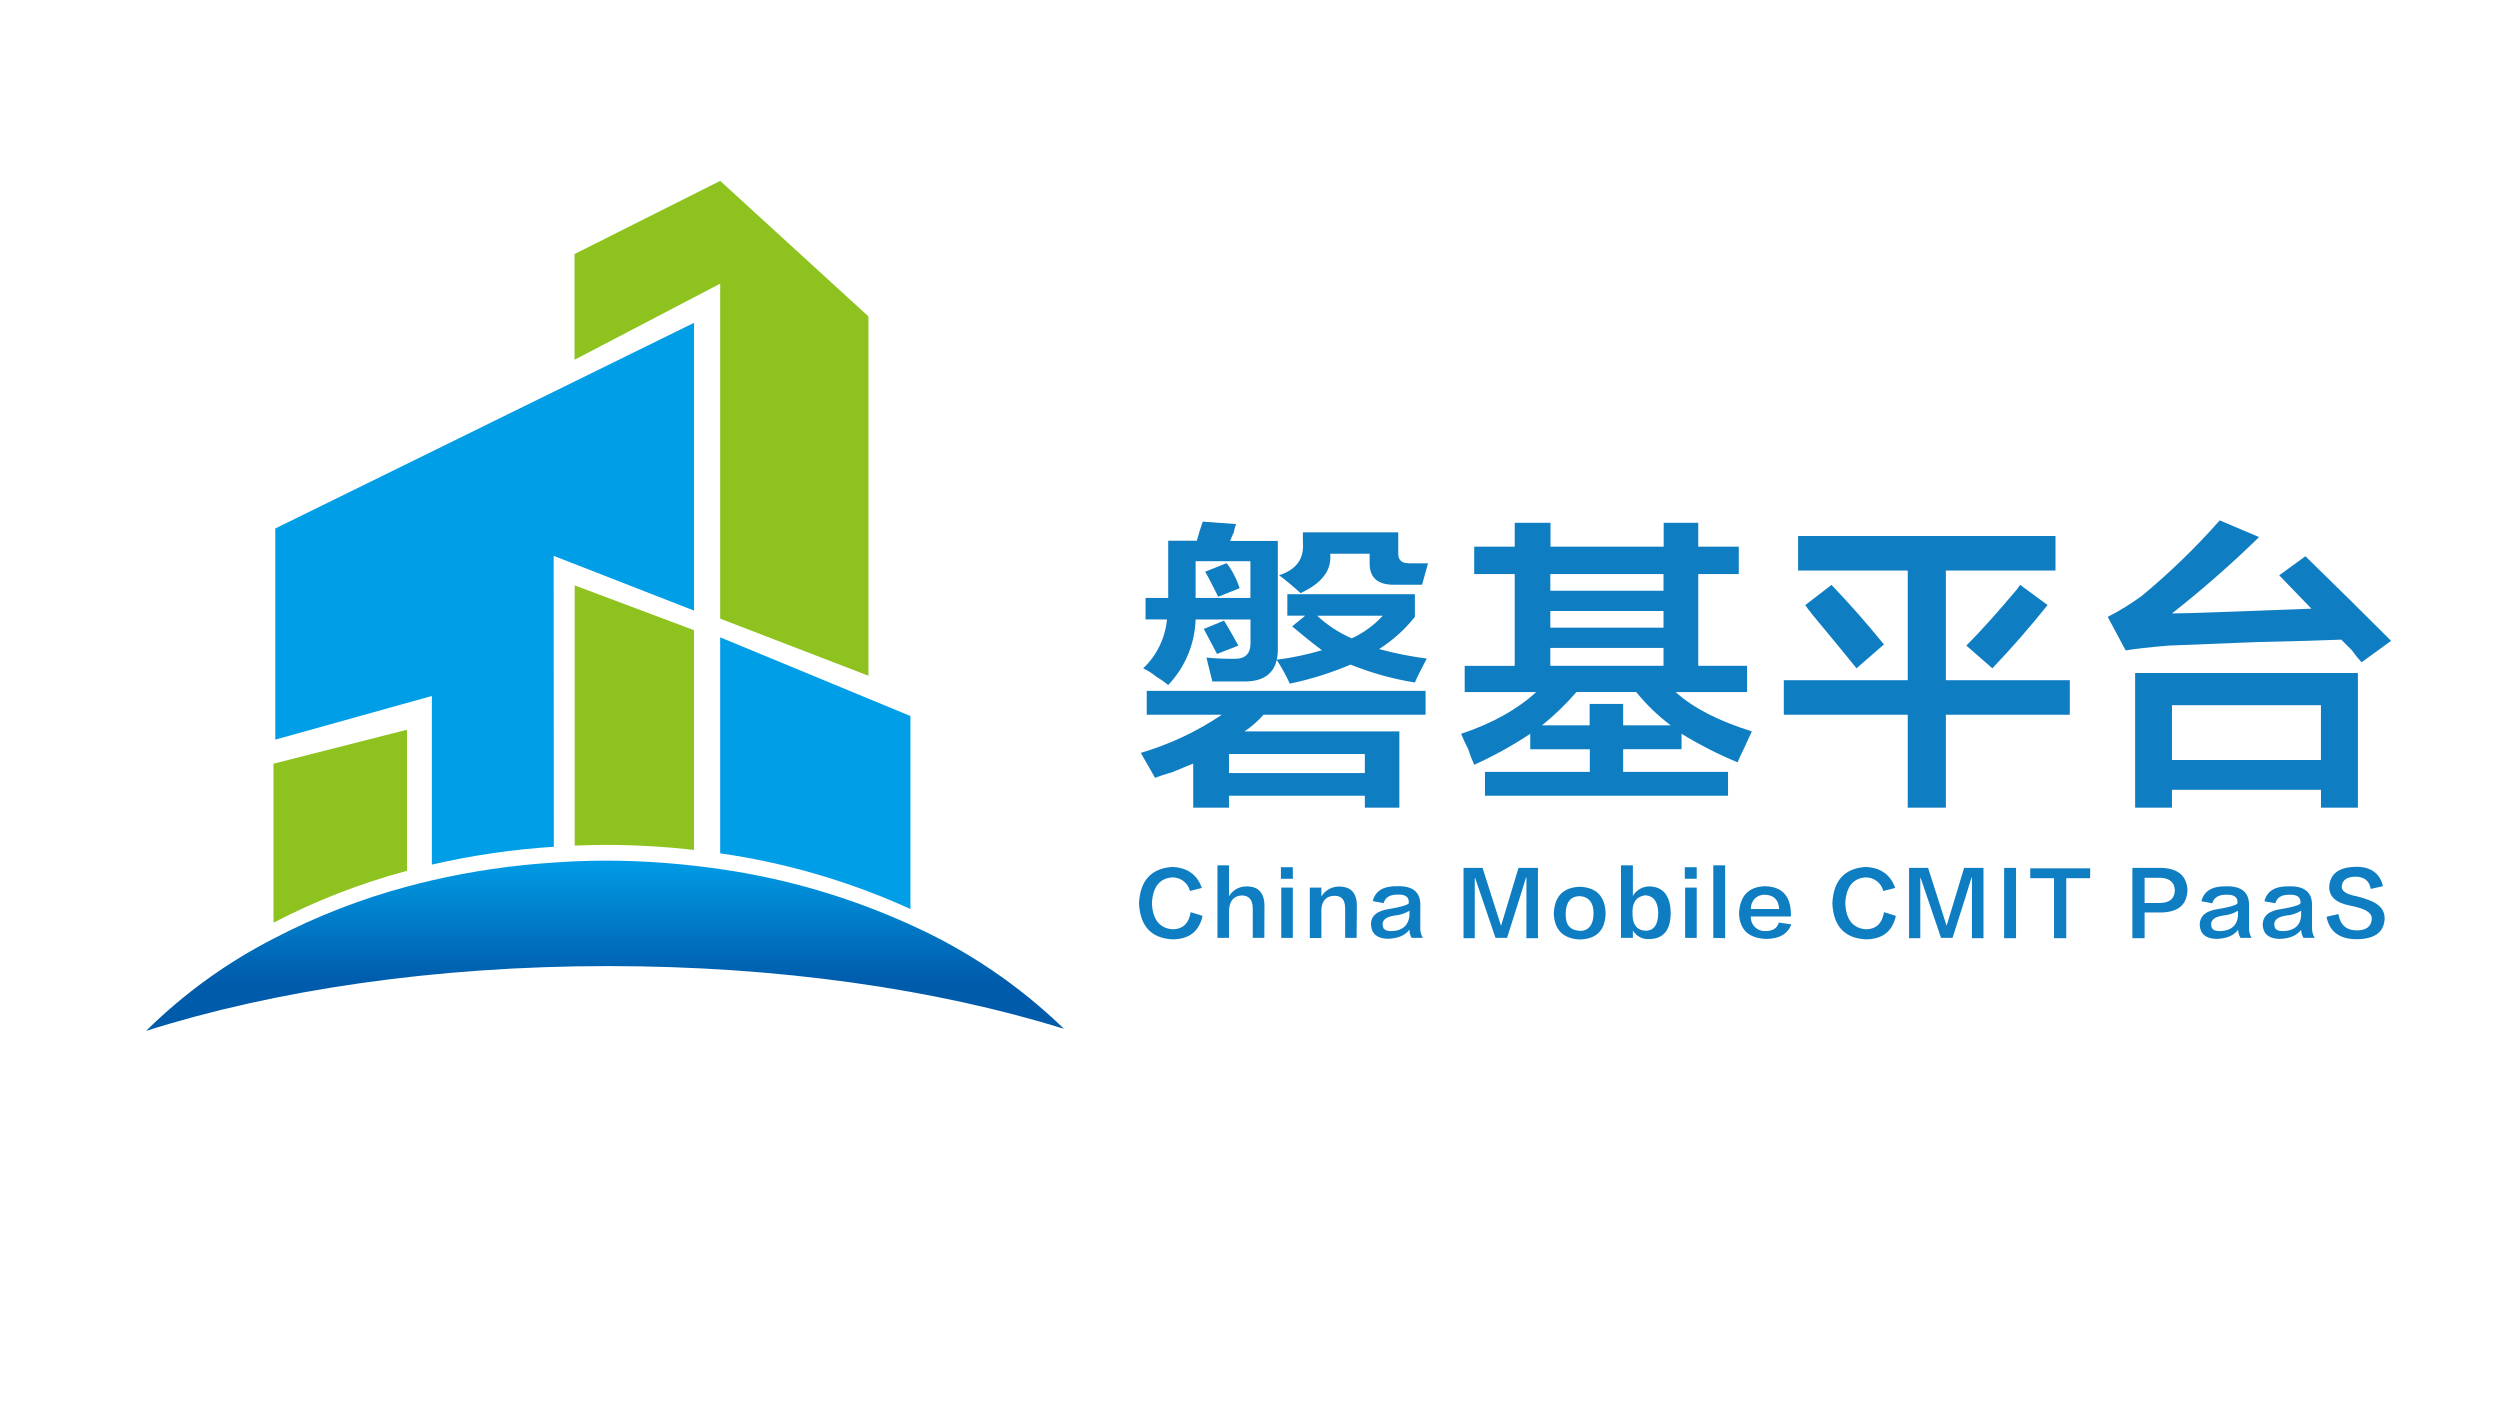
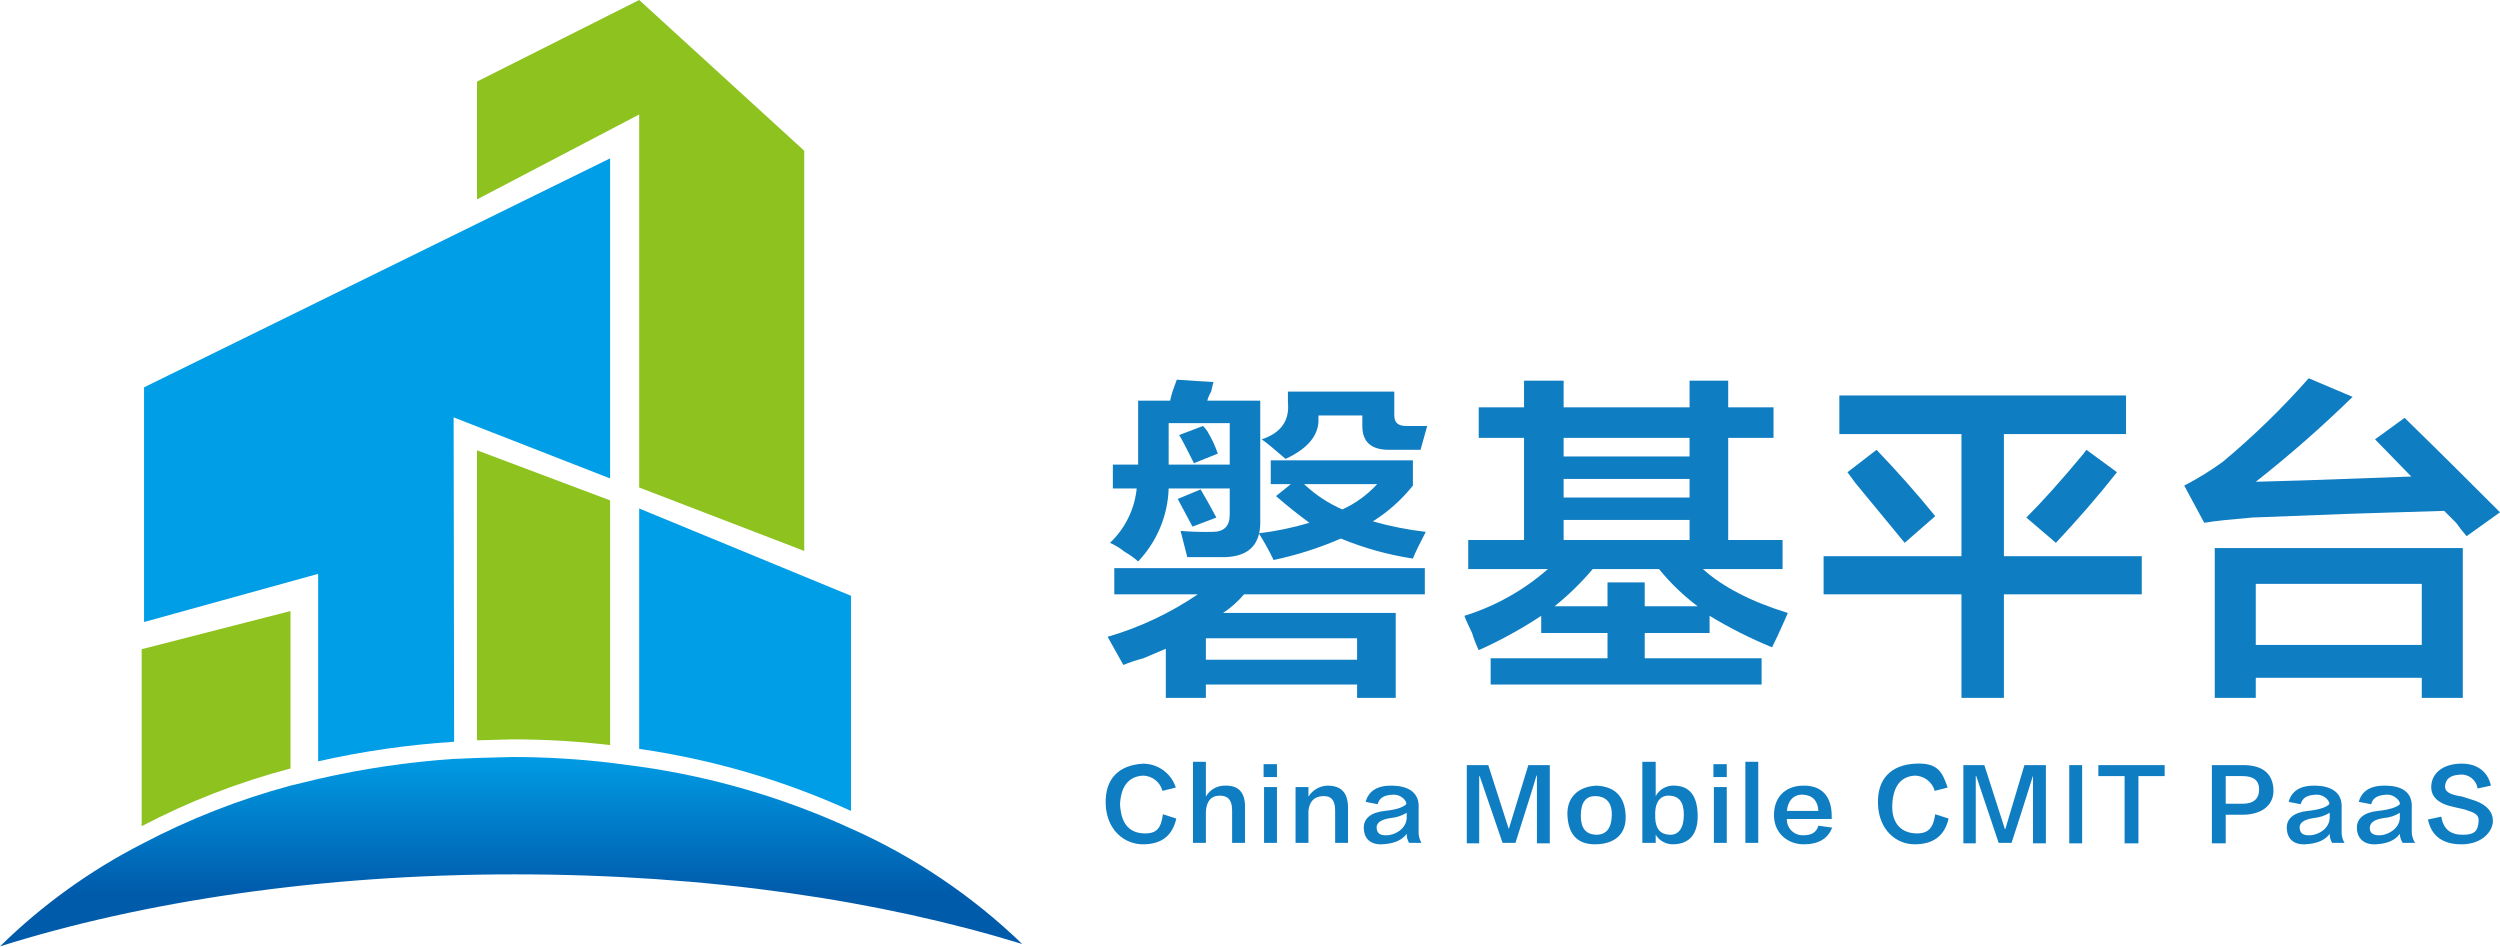
- <svg xmlns="http://www.w3.org/2000/svg" xmlns:xlink="http://www.w3.org/1999/xlink" id="图层_1" data-name="图层 1" viewBox="0 0 583.57 328.26">
+ <svg xmlns="http://www.w3.org/2000/svg" xmlns:xlink="http://www.w3.org/1999/xlink" viewBox="0 0 524.1 198.4">
  <defs>
-     <style>.cls-1{fill:url(#未命名的渐变_14);}.cls-2{fill:url(#未命名的渐变_14-2);}.cls-3{fill:url(#未命名的渐变_14-3);}.cls-4{fill:url(#未命名的渐变_6);}.cls-5{fill:url(#未命名的渐变_6-2);}.cls-6{fill:url(#未命名的渐变_4);}.cls-7{fill:#0f7dc1;}</style>
-     <linearGradient id="未命名的渐变_14" x1="168.41" y1="-12.92" x2="168.41" y2="43.97" gradientUnits="userSpaceOnUse">
+     <linearGradient id="a" x1="134.32" y1="254.42" x2="134.32" y2="197.53" gradientTransform="matrix(1, 0, 0, -1, 0, 199.28)" gradientUnits="userSpaceOnUse">
      <stop offset="0" stop-color="#0084cf" />
      <stop offset="1" stop-color="#8dc21f" />
    </linearGradient>
-     <linearGradient id="未命名的渐变_14-2" x1="79.44" y1="132.36" x2="79.44" y2="157.75" xlink:href="#未命名的渐变_14" />
-     <linearGradient id="未命名的渐变_14-3" x1="148.04" y1="95.6" x2="148.04" y2="128.08" xlink:href="#未命名的渐变_14" />
-     <linearGradient id="未命名的渐变_6" x1="113.09" y1="75.36" x2="113.09" y2="206.7" gradientUnits="userSpaceOnUse">
+     <linearGradient id="b" x1="79.42" y1="66.92" x2="79.42" y2="41.53" gradientTransform="matrix(1, 0, 0, -1, -34.1, 157.07)" xlink:href="#a" />
+     <linearGradient id="c" x1="148.07" y1="103.68" x2="148.07" y2="71.2" gradientTransform="matrix(1, 0, 0, -1, -34.1, 157.07)" xlink:href="#a" />
+     <linearGradient id="d" x1="113.13" y1="123.92" x2="113.13" y2="-7.42" gradientTransform="matrix(1, 0, 0, -1, -34.1, 157.07)" gradientUnits="userSpaceOnUse">
      <stop offset="0.1" stop-color="#009ee7" />
      <stop offset="0.24" stop-color="#009ee7" />
    </linearGradient>
-     <linearGradient id="未命名的渐变_6-2" x1="190.32" y1="148.77" x2="190.32" y2="214.02" xlink:href="#未命名的渐变_6" />
-     <linearGradient id="未命名的渐变_4" x1="141.23" y1="190.61" x2="141.23" y2="229.4" gradientUnits="userSpaceOnUse">
+     <linearGradient id="e" x1="190.32" y1="50.51" x2="190.32" y2="-14.74" xlink:href="#d" />
+     <linearGradient id="f" x1="141.23" y1="8.67" x2="141.23" y2="-30.12" gradientTransform="matrix(1, 0, 0, -1, -34.1, 157.07)" gradientUnits="userSpaceOnUse">
      <stop offset="0.24" stop-color="#009ee7" />
      <stop offset="1" stop-color="#005bab" />
    </linearGradient>
  </defs>
-   <polygon class="cls-1" points="168.11 42.22 134.11 59.3 134.11 83.98 168.11 66.21 168.11 144.41 202.72 157.74 202.72 73.86 168.11 42.22" />
-   <path class="cls-2" d="M95,170.34l-31.16,7.93v37.11A152.91,152.91,0,0,1,95,203.27Z" />
-   <path class="cls-3" d="M162,198.4V147.11l-27.85-10.46v60.73c2.44-.09,4.89-.16,7.36-.16A183.71,183.71,0,0,1,162,198.4Z" />
-   <path class="cls-4" d="M129.24,129.75,162,142.53V75.36l-97.74,48v49.29l36.55-10.19v39.36a176.65,176.65,0,0,1,28.47-4.16Z" />
-   <path class="cls-5" d="M212.52,167.14l-44.41-18.37v50.42a163.2,163.2,0,0,1,44.41,13Z" />
-   <path class="cls-6" d="M212.52,215.87a163.2,163.2,0,0,0-44.41-13q-3.06-.45-6.15-.79a183.71,183.71,0,0,0-20.49-1.18c-2.47,0-4.92.06-7.36.16-1.63.07-3.25.18-4.87.29a176.65,176.65,0,0,0-28.47,4.16q-2.91.67-5.75,1.44A152.91,152.91,0,0,0,63.86,219.1,120.69,120.69,0,0,0,34.1,240.64c29.83-9.47,67.24-15.13,107.89-15.13,40,0,76.8,5.46,106.37,14.64A124.6,124.6,0,0,0,212.52,215.87Z" />
-   <path class="cls-7" d="M267.68,166.84v-5.57h65.09v5.57H294.94a22.4,22.4,0,0,1-4.45,3.89h36.16v17.8h-8.06v-2.78H286.88v2.78h-8.35V178.24c-.93.38-2.5,1-4.73,1.95-1.85.56-3.25,1-4.17,1.39l-3.34-5.84a68.29,68.29,0,0,0,18.92-8.9Zm-.28-22.26v-5h5.29V126.22h6.67c.19-.55.37-1.2.56-1.94.37-1.12.65-2,.83-2.51l7.79.56a8.67,8.67,0,0,0-.55,2,15,15,0,0,0-.84,1.94h11.13V151c.18,5.19-2.23,7.89-7.23,8.07H283l-1.39-5.57a62,62,0,0,0,6.68.28c2.4,0,3.61-1.2,3.61-3.61v-5.57H279.09a23.23,23.23,0,0,1-6.4,15.3,21.61,21.61,0,0,0-2.78-1.95,14.46,14.46,0,0,0-3.06-1.94,18.07,18.07,0,0,0,5.56-11.41Zm11.69-5.84v.84h12.79V131H279.09Zm5,13.91L281,146.81l4.73-1.95c1.12,1.86,2.23,3.8,3.34,5.84Zm.28-13.35q-2.5-5-3.06-5.84l5-2a9.63,9.63,0,0,1,.83,1.11,21,21,0,0,1,2.23,4.73ZM286.88,176v4.45h31.71V176Zm43.39-16.69a68,68,0,0,1-15-4.18,75.3,75.3,0,0,1-14.19,4.45A42.85,42.85,0,0,0,298,154a65.67,65.67,0,0,0,10.57-2.22q-3.33-2.5-6.95-5.57l3.06-2.5H300.5v-5h29.77V144a33.93,33.93,0,0,1-8.35,7.51,82.92,82.92,0,0,0,11.13,2.22C331.75,156.17,330.83,158,330.27,159.33Zm-26.7-20.87a63,63,0,0,0-5-4.17q6.1-1.93,5.56-7.79v-2.22h22.26v5c0,1.49.83,2.23,2.5,2.23h4.45l-1.39,5h-6.68q-5.56,0-5.56-5v-2.23h-9.18v.56Q310.79,135.12,303.57,138.46Zm19.19,5.29h-15.3a28.78,28.78,0,0,0,8.07,5.28A22.72,22.72,0,0,0,322.76,143.75Z" />
-   <path class="cls-7" d="M344.12,134v-6.4h9.46v-5.56h8.35v5.56h26.42v-5.56h8.07v5.56h9.46V134h-9.46v21.42h11.4v6.12H391.13q6.12,5.56,17.81,9.18c-.38.74-.93,2-1.67,3.62-.75,1.48-1.3,2.69-1.67,3.61a93.75,93.75,0,0,1-13.08-6.67v3.61H378.89v5.29h24.48v5.56H346.63v-5.56h24.48V174.9H357.2v-3.61a92.37,92.37,0,0,1-13.08,7.23,31.11,31.11,0,0,1-1.39-3.62c-.74-1.48-1.3-2.68-1.67-3.61q10.85-3.61,17.53-9.74H341.9v-6.12h11.68V134Zm34.77,30.32v5H390a45.69,45.69,0,0,1-8.07-7.79H368a63.15,63.15,0,0,1-8.06,7.79h11.13v-5Zm-17-30.32v3.9h26.42V134Zm0,8.63v3.89h26.42v-3.89Zm0,8.62v4.17h26.42v-4.17Z" />
-   <path class="cls-7" d="M419.73,133.18v-8.07h60.08v8.07H454.22v25.59h28.93v8.07H454.22v21.69h-8.9V166.84H416.39v-8.07h28.93V133.18ZM433.36,156q-3.35-4.17-10.29-12.52c-.75-.93-1.3-1.67-1.67-2.23l6.12-4.72q6.39,6.67,12.24,13.9Zm31.71,0L459,150.7q4.73-4.72,12-13.35c-.18.19,0-.09.56-.83l6.4,4.72Q471.75,149,465.07,156Z" />
-   <path class="cls-7" d="M551.25,154.6a24.5,24.5,0,0,1-2.23-2.78l-2.5-2.51q-6.4.28-19.47.56-14.47.56-20.86.83c-4.46.38-7.79.75-10,1.12L492,144a57.47,57.47,0,0,0,8.07-5,162.71,162.71,0,0,0,18.08-17.53l9.18,3.9A253.1,253.1,0,0,1,507,143.19q3.06,0,10.29-.28l22.26-.83-7.52-7.79,6.12-4.45q11.69,11.41,20,19.75ZM498.4,188.53V157.1h52v31.43h-8.62v-4.17H507v4.17ZM507,164.61v12.8h34.77v-12.8Z" />
-   <path class="cls-7" d="M280.55,207.27l-2.77.71a4.21,4.21,0,0,0-4.13-3.17q-4.44.31-4.76,6c.16,3.81,1.75,5.84,4.76,6.11q3.64,0,4.29-4l2.77.87q-1.18,5.47-7.06,5.48-7.38-.41-7.77-8.41.39-8,7.77-8.49Q278.89,202.59,280.55,207.27Z" />
-   <path class="cls-7" d="M295.13,218.93h-2.7v-6.82q0-3.09-2.61-3.09-2.7.15-2.94,3.41v6.5h-2.69V202h2.69v7.21a4.69,4.69,0,0,1,4-2.3c2.91-.05,4.33,1.54,4.28,4.76Z" />
-   <path class="cls-7" d="M299,205.13v-2.7h2.78v2.7Zm.08,13.8V207.19h2.7v11.74Z" />
-   <path class="cls-7" d="M316.67,218.93H314v-6.82c0-2.06-.82-3.07-2.62-3s-2.78,1.14-2.93,3.1v6.74h-2.7V207.19h2.7v2.06a4.77,4.77,0,0,1,4-2.3q4.37-.07,4.28,4.68Z" />
-   <path class="cls-7" d="M332.13,218.93h-2.62A3.81,3.81,0,0,1,329,217c-1,1.37-2.72,2.09-5.15,2.14q-3.66-.16-3.81-3.25t4.36-3.73c2.49-.42,4-.85,4.44-1.27.16-1.48-.74-2.17-2.69-2.06q-2.62,0-3.18,2l-2.53-.48q.87-3.57,5.71-3.49c3.75-.1,5.55,1.48,5.39,4.76v4.84A4.28,4.28,0,0,0,332.13,218.93ZM329,213.85v-1.27a7.39,7.39,0,0,1-3.41,1.12c-2,.31-2.91,1-2.85,2.14s.71,1.56,2.3,1.5C327.42,217.19,328.74,216,329,213.85Z" />
-   <path class="cls-7" d="M354.46,202.59H359V219h-2.69v-14.2h-.08q-.65,2.22-4.44,14.12h-2.7l-4.76-14h-.08V219h-2.62V202.59h4.44L350.34,216h.08Z" />
-   <path class="cls-7" d="M368.8,207q5.79.24,6,6.19-.16,6-6.11,6.11-5.7-.31-6-6Q362.93,207.19,368.8,207Zm-.08,10.31c2.12,0,3.2-1.4,3.26-4s-1.14-4-3.26-4.13c-2.11.06-3.2,1.43-3.25,4.13S366.61,217.16,368.72,217.26Z" />
-   <path class="cls-7" d="M381.16,217.19v1.74h-2.78V202h2.78v7.13a4.47,4.47,0,0,1,4-2.22q4.68.24,4.83,6.11c0,4.07-1.66,6.14-5,6.19A4.1,4.1,0,0,1,381.16,217.19Zm-.08-4.76v1.27q.17,3.41,3,3.56c2,0,3-1.42,3-4.28-.11-2.54-1.11-3.86-3-4C382.19,209.23,381.19,210.36,381.08,212.43Z" />
-   <path class="cls-7" d="M393.28,205.13v-2.7h2.78v2.7Zm.08,13.8V207.19h2.7v11.74Z" />
-   <path class="cls-7" d="M399.93,218.93V202h2.77v17Z" />
-   <path class="cls-7" d="M415.22,215.36l2.93.4q-1.26,3.41-5.94,3.41-6-.24-6.27-5.87.24-6.2,6-6.43,6,.09,6.11,6.43v.63h-9.36a3.25,3.25,0,0,0,3.41,3.41Q414.67,217.34,415.22,215.36Zm-6.5-3.17h6.58q-.17-3.18-3.25-3.33A3.12,3.12,0,0,0,408.72,212.19Z" />
-   <path class="cls-7" d="M442.39,207.27l-2.77.71a4.21,4.21,0,0,0-4.13-3.17q-4.44.31-4.75,6c.15,3.81,1.74,5.84,4.75,6.11,2.44,0,3.86-1.35,4.29-4l2.77.87q-1.19,5.47-7.06,5.48c-4.91-.27-7.51-3.07-7.77-8.41.26-5.34,2.86-8.17,7.77-8.49Q440.73,202.59,442.39,207.27Z" />
-   <path class="cls-7" d="M458.48,202.59H463V219h-2.7v-14.2h-.08q-.63,2.22-4.44,14.12h-2.69l-4.76-14h-.08V219h-2.62V202.59h4.44L454.36,216h.07Z" />
-   <path class="cls-7" d="M467.82,219V202.59h2.78V219Z" />
-   <path class="cls-7" d="M487.88,205h-5.56v14h-2.85V205h-5.55v-2.3h14Z" />
-   <path class="cls-7" d="M504.42,213h-3.81v6h-2.85V202.59h6.9c3.75.16,5.74,1.85,5.95,5.08Q510.52,212.91,504.42,213Zm-.32-8.09h-3.49v5.87h3.49q3.5,0,3.57-3C507.57,205.9,506.38,204.94,504.1,204.89Z" />
-   <path class="cls-7" d="M525.58,218.93H523a3.81,3.81,0,0,1-.56-1.9c-1,1.37-2.72,2.09-5.16,2.14q-3.64-.16-3.8-3.25,0-3.18,4.36-3.73c2.48-.42,4-.85,4.44-1.27.16-1.48-.74-2.17-2.69-2.06q-2.62,0-3.18,2l-2.54-.48c.59-2.38,2.49-3.54,5.72-3.49,3.75-.1,5.55,1.48,5.39,4.76v4.84A4.36,4.36,0,0,0,525.58,218.93Zm-3.17-5.08v-1.27A7.39,7.39,0,0,1,519,213.7c-2,.31-2.91,1-2.86,2.14s.72,1.56,2.3,1.5C520.88,217.19,522.2,216,522.41,213.85Z" />
-   <path class="cls-7" d="M540.32,218.93H537.7a3.92,3.92,0,0,1-.55-1.9c-1,1.37-2.73,2.09-5.16,2.14q-3.65-.16-3.81-3.25,0-3.18,4.37-3.73c2.48-.42,4-.85,4.44-1.27.16-1.48-.74-2.17-2.7-2.06-1.74,0-2.8.66-3.17,2l-2.54-.48c.58-2.38,2.49-3.54,5.71-3.49,3.76-.1,5.55,1.48,5.4,4.76v4.84A4.36,4.36,0,0,0,540.32,218.93Zm-3.17-5.08v-1.27a7.43,7.43,0,0,1-3.41,1.12c-2,.31-2.91,1-2.86,2.14s.72,1.56,2.3,1.5C535.61,217.19,536.94,216,537.15,213.85Z" />
-   <path class="cls-7" d="M543.08,214l2.78-.63q.63,3.88,4.44,3.81c2.06-.06,3.17-.9,3.33-2.54q.24-1.76-2.86-2.7a16.19,16.19,0,0,0-2.22-.55q-5.07-1-4.83-4.61c.26-2.8,2.22-4.28,5.86-4.44s6,1.46,6.67,4.52l-2.86.64q-.46-2.87-3.65-2.86c-1.9.06-2.93.77-3.09,2.14q-.31,1.76,3.57,2.46a21.8,21.8,0,0,1,2.78.88c2.48.9,3.7,2.35,3.64,4.36-.15,3.07-2.24,4.65-6.26,4.76Q544.11,219.33,543.08,214Z" />
+   <polygon points="134 0 100 17.1 100 41.8 134 24 134 102.2 168.6 115.5 168.6 31.6 134 0" style="fill:url(#a)" />
+   <path d="M60.9,128.1l-31.2,8v37.1a148.2,148.2,0,0,1,31.2-12.1Z" transform="translate(0 0)" style="fill:url(#b)" />
+   <path d="M127.9,156.2V104.9L100,94.4v60.8l7.4-.2A174.9,174.9,0,0,1,127.9,156.2Z" transform="translate(0 0)" style="fill:url(#c)" />
+   <path d="M95.1,87.5l32.8,12.8V33.2l-97.7,48v49.2l36.5-10.1v39.3a182.9,182.9,0,0,1,28.5-4.1Z" transform="translate(0 0)" style="fill:url(#d)" />
+   <path d="M178.4,124.9,134,106.6V157a163.1,163.1,0,0,1,44.4,13Z" transform="translate(0 0)" style="fill:url(#e)" />
+   <path d="M178.4,173.7a159.7,159.7,0,0,0-44.4-13l-6.1-.8a176.2,176.2,0,0,0-20.5-1.2l-7.4.2-4.9.2a181.9,181.9,0,0,0-28.4,4.2l-5.8,1.4a151.1,151.1,0,0,0-31.1,12.2A121.7,121.7,0,0,0,0,198.4c29.8-9.4,67.2-15.1,107.9-15.1s76.8,5.5,106.4,14.6A124.7,124.7,0,0,0,178.4,173.7Z" transform="translate(0 0)" style="fill:url(#f)" />
+   <g style="isolation:isolate">
+     <path d="M233.6,124.6v-5.5h65.1v5.5H260.8a20.5,20.5,0,0,1-4.4,3.9h36.2v17.8h-8.1v-2.8H252.8v2.8h-8.4V136l-4.7,2a33.7,33.7,0,0,0-4.2,1.4l-3.3-5.9a66.9,66.9,0,0,0,18.9-8.9Zm-.3-22.2v-5h5.3V84h6.7c.1-.5.3-1.2.5-1.9l.9-2.5,7.7.5c-.1.4-.3,1-.5,2a7.1,7.1,0,0,0-.8,1.9h11.1v24.8c.2,5.2-2.2,7.8-7.3,8h-8l-1.4-5.5a63.4,63.4,0,0,0,6.7.2q3.6,0,3.6-3.6v-5.5H245a23.3,23.3,0,0,1-6.4,15.3,15.9,15.9,0,0,0-2.8-2,13.9,13.9,0,0,0-3.1-1.9,18.2,18.2,0,0,0,5.6-11.4ZM245,96.5v.9h12.8V88.7H245Zm5,13.9-3.1-5.8,4.8-2c1.1,1.9,2.2,3.8,3.3,5.9Zm.3-13.3c-1.7-3.4-2.7-5.3-3.1-5.9l5-1.9a6.5,6.5,0,0,1,.9,1.1,23.4,23.4,0,0,1,2.2,4.7Zm2.5,36.7v4.5h31.7v-4.5Zm43.4-16.7a65.2,65.2,0,0,1-15.1-4.2,73.4,73.4,0,0,1-14.1,4.5,55.8,55.8,0,0,0-3.1-5.6,63.3,63.3,0,0,0,10.6-2.2c-2.3-1.7-4.6-3.5-7-5.6l3.1-2.5h-4.2v-5h29.8v5.3a33.4,33.4,0,0,1-8.4,7.5,70.3,70.3,0,0,0,11.1,2.2C297.6,114,296.7,115.8,296.2,117.1ZM269.5,96.2c-2.1-1.8-3.7-3.2-5-4.1,4-1.3,5.9-3.9,5.5-7.8V82.1h22.3v5c0,1.5.8,2.2,2.5,2.2h4.4l-1.4,5h-6.6c-3.8,0-5.6-1.7-5.6-5V87.1h-9.2v.5C276.6,91.1,274.3,94,269.5,96.2Zm19.2,5.3H273.4a27.9,27.9,0,0,0,8,5.3A22.5,22.5,0,0,0,288.7,101.5Z" transform="translate(0 0)" style="fill:#0f7dc1" />
+     <path d="M310,91.8V85.4h9.5V79.8h8.3v5.6h26.4V79.8h8.1v5.6h9.5v6.4h-9.5v21.4h11.4v6.1H357c4.1,3.7,10,6.8,17.8,9.2-.3.8-.9,2-1.6,3.6s-1.3,2.7-1.7,3.6a93.3,93.3,0,0,1-13.1-6.6v3.6H344.8V138h24.5v5.5H312.5V138H337v-5.3H323.1v-3.6a90.6,90.6,0,0,1-13.1,7.2,27.2,27.2,0,0,1-1.4-3.6c-.7-1.5-1.3-2.7-1.6-3.6a48.2,48.2,0,0,0,17.5-9.8H307.8v-6.1h11.7V91.8Zm34.8,30.3v5h11.1a45.8,45.8,0,0,1-8.1-7.8H333.9a58.5,58.5,0,0,1-8,7.8H337v-5Zm-17-30.3v3.9h26.4V91.8Zm0,8.6v3.9h26.4v-3.9Zm0,8.6v4.2h26.4V109Z" transform="translate(0 0)" style="fill:#0f7dc1" />
+     <path d="M385.6,91V82.9h60.1V91H420.1v25.6H449v8H420.1v21.7h-8.9V124.6H382.3v-8h28.9V91Zm13.7,22.8L389,101.3,387.3,99l6.1-4.7c4.3,4.5,8.4,9.1,12.3,13.9Zm31.7,0-6.2-5.3c3.2-3.2,7.2-7.6,12-13.4l.6-.8,6.4,4.7C439.7,104.2,435.4,109.1,431,113.8Z" transform="translate(0 0)" style="fill:#0f7dc1" />
+     <path d="M517.1,112.4a34.8,34.8,0,0,1-2.2-2.8l-2.5-2.5-19.5.6-20.8.8c-4.5.4-7.8.7-10,1.1l-4.2-7.8a61.5,61.5,0,0,0,8.1-5,165.3,165.3,0,0,0,18-17.5l9.2,3.9A253.5,253.5,0,0,1,472.9,101l10.3-.3,22.3-.8-7.6-7.8,6.2-4.5c7.8,7.6,14.4,14.2,20,19.8Zm-52.8,33.9V114.9h52v31.4h-8.6v-4.2H472.9v4.2Zm8.6-23.9v12.8h34.8V122.4Z" transform="translate(0 0)" style="fill:#0f7dc1" />
+   </g>
+   <g style="isolation:isolate">
+     <path d="M246.5,165.1l-2.8.7a4.3,4.3,0,0,0-4.1-3.2q-4.5.3-4.8,6c.2,3.8,1.7,5.9,4.8,6.1s3.8-1.3,4.2-4l2.8.9c-.8,3.6-3.1,5.4-7,5.4s-7.6-3-7.8-8.4,2.8-8.2,7.8-8.5A7.2,7.2,0,0,1,246.5,165.1Z" transform="translate(0 0)" style="fill:#0f7dc1" />
+     <path d="M261,176.7h-2.7v-6.8c0-2.1-.8-3.1-2.6-3.1s-2.8,1.2-2.9,3.4v6.5h-2.7v-17h2.7V167a4.5,4.5,0,0,1,4-2.3c2.9-.1,4.3,1.5,4.2,4.7Z" transform="translate(0 0)" style="fill:#0f7dc1" />
+     <path d="M264.9,162.9v-2.7h2.8v2.7Zm.1,13.8V165h2.7v11.7Z" transform="translate(0 0)" style="fill:#0f7dc1" />
+     <path d="M282.6,176.7h-2.7v-6.8c0-2.1-.8-3.1-2.6-3s-2.8,1.1-3,3.1v6.7h-2.7V165h2.7v2a4.9,4.9,0,0,1,4-2.3c2.9,0,4.3,1.5,4.3,4.7Z" transform="translate(0 0)" style="fill:#0f7dc1" />
+     <path d="M298,176.7h-2.6a3.6,3.6,0,0,1-.5-1.9c-1,1.4-2.8,2.1-5.2,2.2s-3.7-1.2-3.8-3.3,1.5-3.4,4.4-3.7,3.9-.9,4.4-1.3-.7-2.2-2.7-2.1-2.8.7-3.2,2l-2.5-.5c.6-2.3,2.5-3.5,5.7-3.4s5.6,1.4,5.4,4.7v4.9A4.3,4.3,0,0,0,298,176.7Zm-3.1-5.1v-1.2a8,8,0,0,1-3.4,1.1c-2,.3-3,1-2.9,2.1s.7,1.6,2.3,1.5S294.7,173.8,294.9,171.6Z" transform="translate(0 0)" style="fill:#0f7dc1" />
+     <path d="M320.4,160.4h4.5v16.4h-2.7V162.6h-.1c-.4,1.5-1.9,6.2-4.4,14.1H315l-4.8-14h-.1v14.1h-2.6V160.4H312l4.3,13.4h0Z" transform="translate(0 0)" style="fill:#0f7dc1" />
+     <path d="M334.7,164.7c3.9.2,5.9,2.3,6.1,6.2s-2.2,6-6.2,6.1-5.8-2.2-6-6S330.8,164.9,334.7,164.7Zm-.1,10.3c2.2,0,3.2-1.4,3.3-4s-1.1-4-3.3-4.1-3.2,1.4-3.2,4.1S332.5,174.9,334.6,175Z" transform="translate(0 0)" style="fill:#0f7dc1" />
+     <path d="M347.1,175v1.7h-2.8v-17h2.8v7.2a4.2,4.2,0,0,1,4-2.2c3.1.1,4.7,2.1,4.8,6.1s-1.7,6.1-5,6.2A4.2,4.2,0,0,1,347.1,175Zm-.1-4.8v1.3c.1,2.3,1.1,3.4,3,3.5s3-1.4,3-4.2-1.1-3.9-3-4S347.1,168.1,347,170.2Z" transform="translate(0 0)" style="fill:#0f7dc1" />
+     <path d="M359.2,162.9v-2.7H362v2.7Zm.1,13.8V165H362v11.7Z" transform="translate(0 0)" style="fill:#0f7dc1" />
+     <path d="M365.9,176.7v-17h2.7v17Z" transform="translate(0 0)" style="fill:#0f7dc1" />
+     <path d="M381.2,173.1l2.9.4c-.9,2.3-2.8,3.5-6,3.5s-6.1-2.2-6.2-5.9,2.1-6.3,6-6.4,6.1,2.1,6.1,6.4v.6h-9.4a3.3,3.3,0,0,0,3.5,3.4C379.8,175.1,380.8,174.5,381.2,173.1Zm-6.6-3.1h6.6c-.1-2.1-1.2-3.3-3.2-3.4S374.8,167.9,374.6,170Z" transform="translate(0 0)" style="fill:#0f7dc1" />
+     <path d="M408.3,165.1l-2.7.7a4.4,4.4,0,0,0-4.2-3.2c-2.9.2-4.5,2.2-4.7,6s1.7,5.9,4.7,6.1,3.9-1.3,4.3-4l2.8.9c-.8,3.6-3.2,5.4-7.1,5.4s-7.5-3-7.7-8.4,2.8-8.2,7.7-8.5S407.2,161.9,408.3,165.1Z" transform="translate(0 0)" style="fill:#0f7dc1" />
+     <path d="M424.4,160.4h4.5v16.4h-2.7V162.6h0c-.5,1.5-1.9,6.2-4.5,14.1H419l-4.7-14h-.1v14.1h-2.6V160.4H416l4.3,13.4h.1Z" transform="translate(0 0)" style="fill:#0f7dc1" />
+     <path d="M433.8,176.8V160.4h2.7v16.4Z" transform="translate(0 0)" style="fill:#0f7dc1" />
+     <path d="M453.8,162.7h-5.5v14.1h-2.9V162.7h-5.5v-2.3h13.9Z" transform="translate(0 0)" style="fill:#0f7dc1" />
+     <path d="M470.4,170.8h-3.8v6h-2.9V160.4h6.9c3.8.1,5.8,1.8,6,5S474.4,170.7,470.4,170.8Zm-.3-8.1h-3.5v5.8h3.5c2.3,0,3.5-1,3.5-3S472.3,162.7,470.1,162.7Z" transform="translate(0 0)" style="fill:#0f7dc1" />
+     <path d="M491.5,176.7h-2.6a3.6,3.6,0,0,1-.5-1.9c-1,1.4-2.8,2.1-5.2,2.2s-3.7-1.2-3.8-3.3,1.5-3.4,4.4-3.7,3.9-.9,4.4-1.3-.7-2.2-2.7-2.1-2.8.7-3.2,2l-2.5-.5c.6-2.3,2.5-3.5,5.7-3.4s5.6,1.4,5.4,4.7v4.9A4.3,4.3,0,0,0,491.5,176.7Zm-3.1-5.1v-1.2a8,8,0,0,1-3.4,1.1c-2,.3-3,1-2.9,2.1s.7,1.6,2.3,1.5S488.2,173.8,488.4,171.6Z" transform="translate(0 0)" style="fill:#0f7dc1" />
+     <path d="M506.3,176.7h-2.6a3.6,3.6,0,0,1-.6-1.9c-1,1.4-2.7,2.1-5.1,2.2s-3.8-1.2-3.9-3.3,1.5-3.4,4.4-3.7,4-.9,4.5-1.3-.8-2.2-2.7-2.1-2.9.7-3.2,2l-2.6-.5c.6-2.3,2.5-3.5,5.8-3.4s5.5,1.4,5.3,4.7v4.9A4.3,4.3,0,0,0,506.3,176.7Zm-3.2-5.1v-1.2a7.5,7.5,0,0,1-3.4,1.1c-2,.3-2.9,1-2.9,2.1s.8,1.6,2.3,1.5S502.9,173.8,503.1,171.6Z" transform="translate(0 0)" style="fill:#0f7dc1" />
+     <path d="M509,171.8l2.8-.6c.4,2.6,1.9,3.8,4.5,3.8s3.1-.9,3.3-2.6-.8-2-2.9-2.7l-2.2-.5c-3.4-.7-5-2.2-4.8-4.6s2.2-4.3,5.8-4.5,6,1.5,6.7,4.6l-2.8.6a3.4,3.4,0,0,0-3.7-2.9c-1.9.1-2.9.8-3.1,2.2s1,2,3.6,2.4l2.8.9c2.4.9,3.7,2.4,3.6,4.4s-2.2,4.6-6.3,4.7S509.7,175.3,509,171.8Z" transform="translate(0 0)" style="fill:#0f7dc1" />
+   </g>
</svg>
